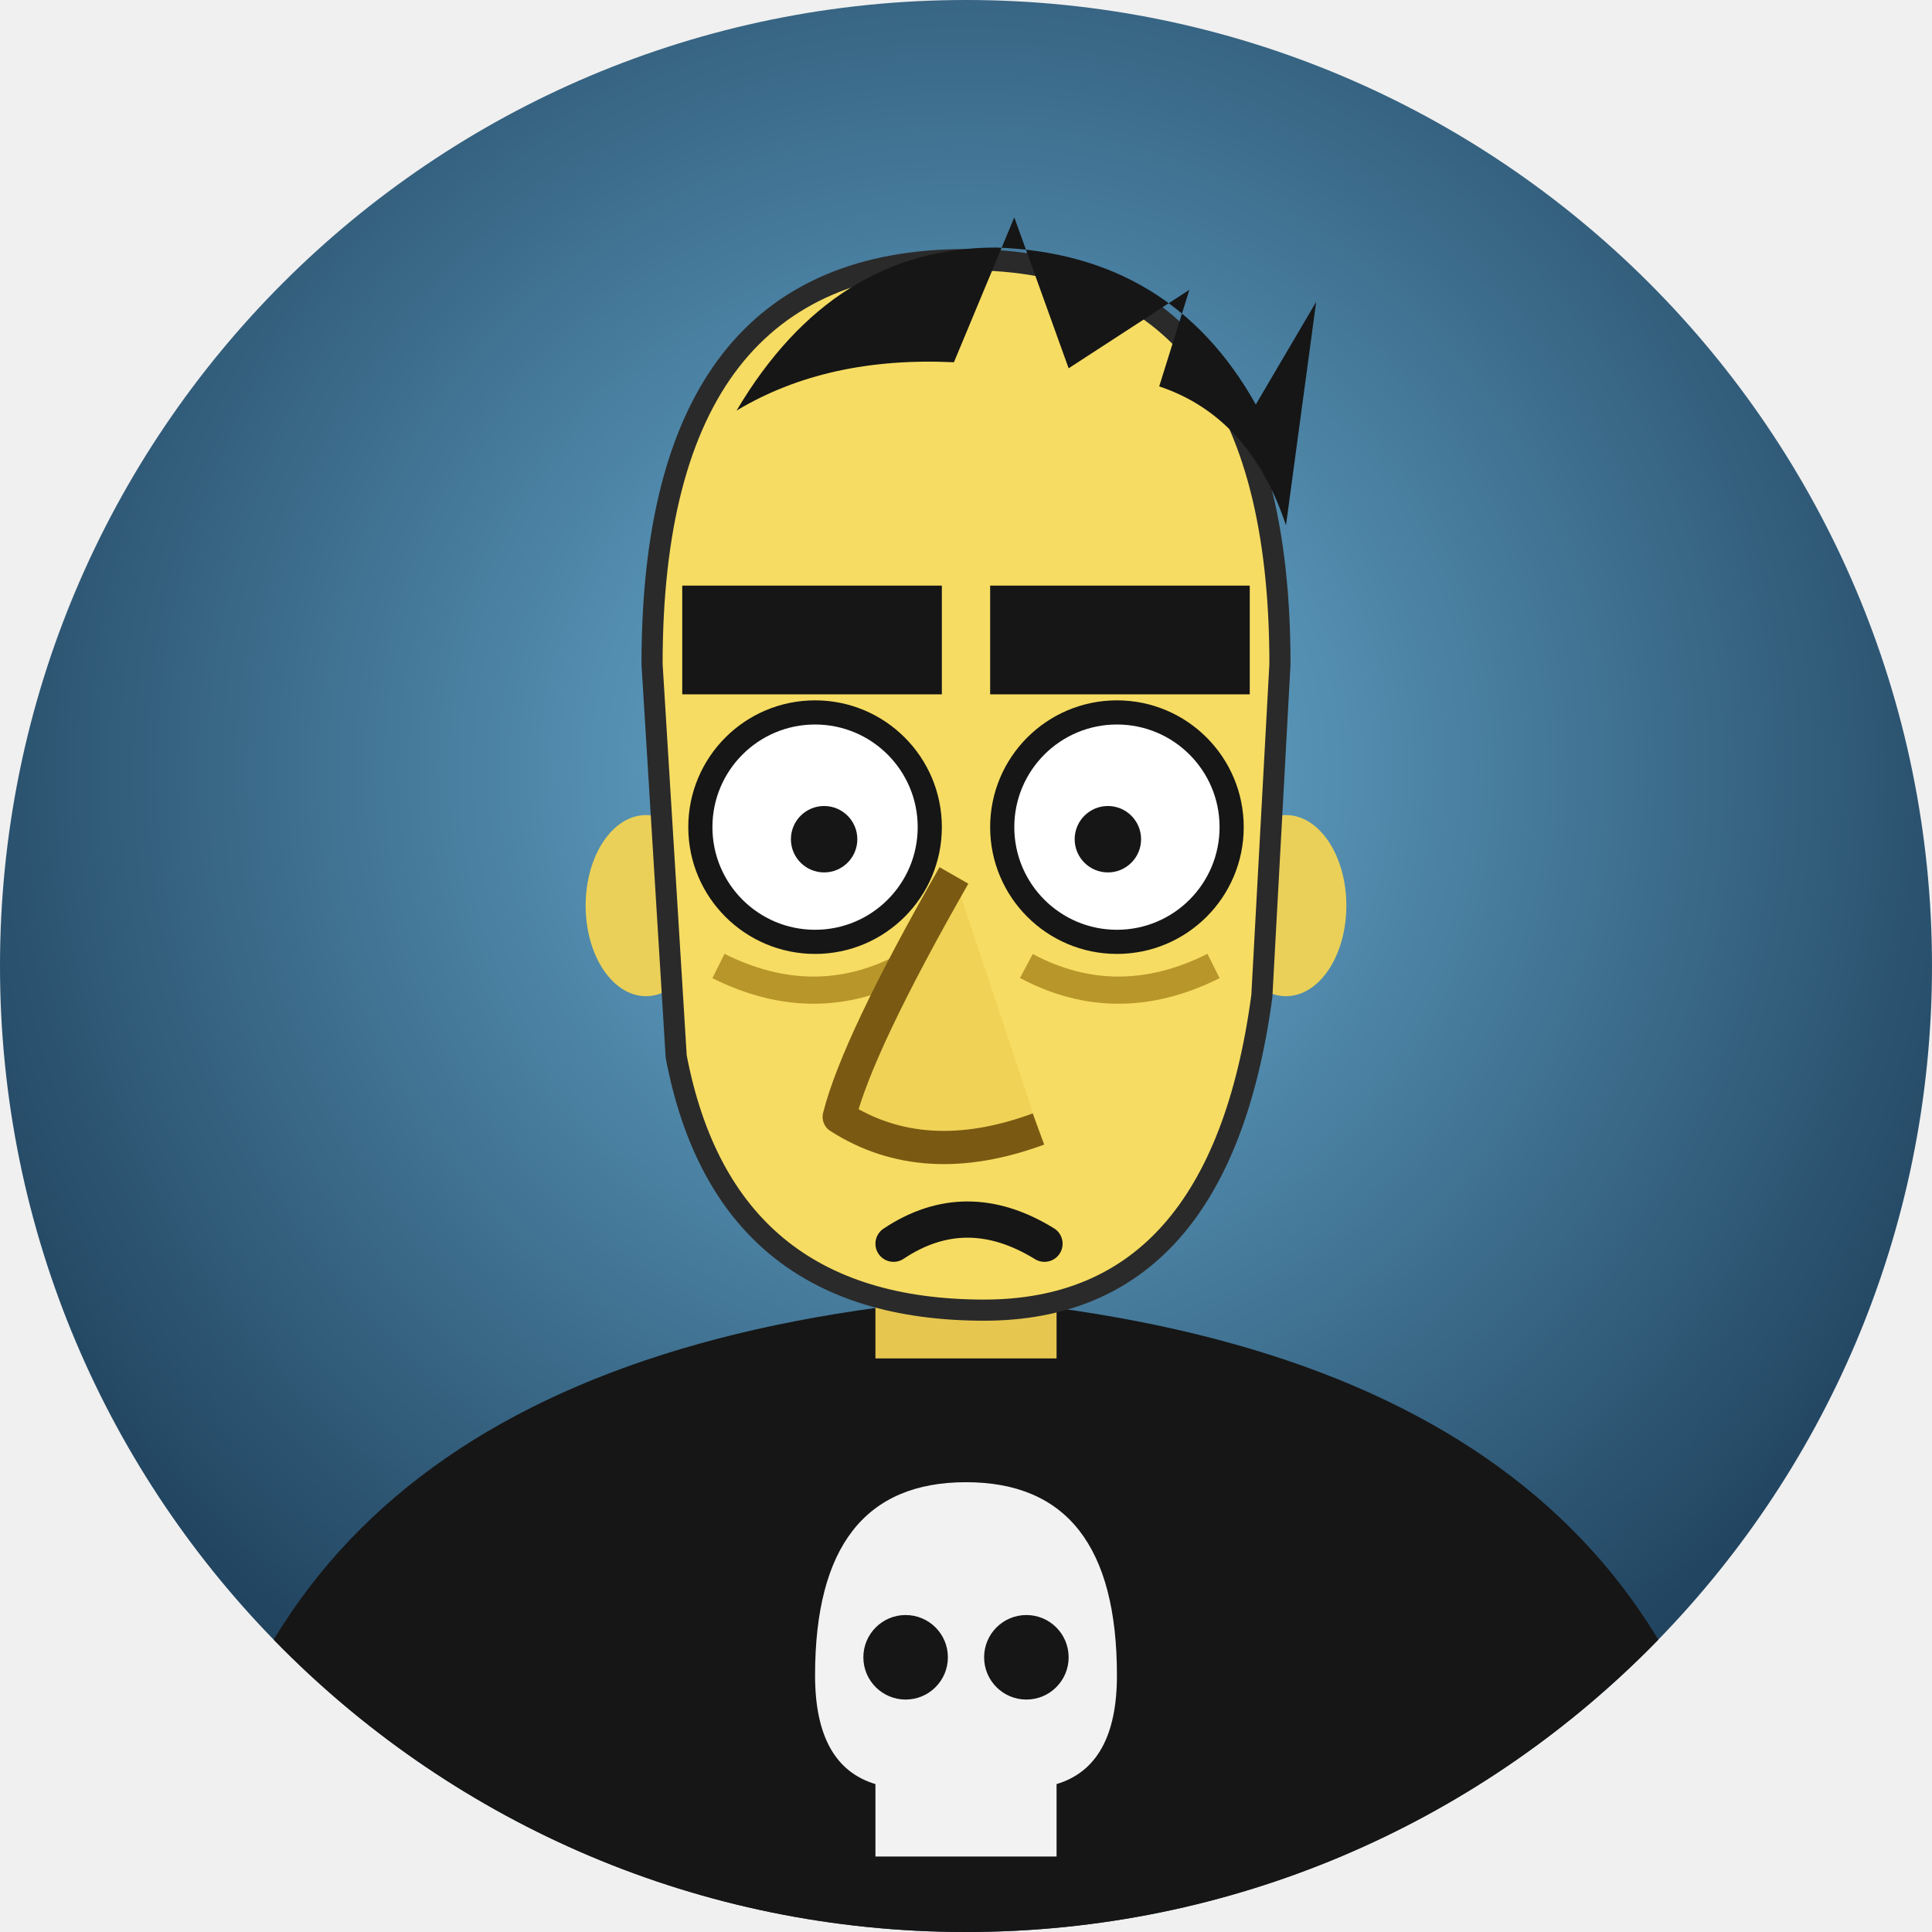
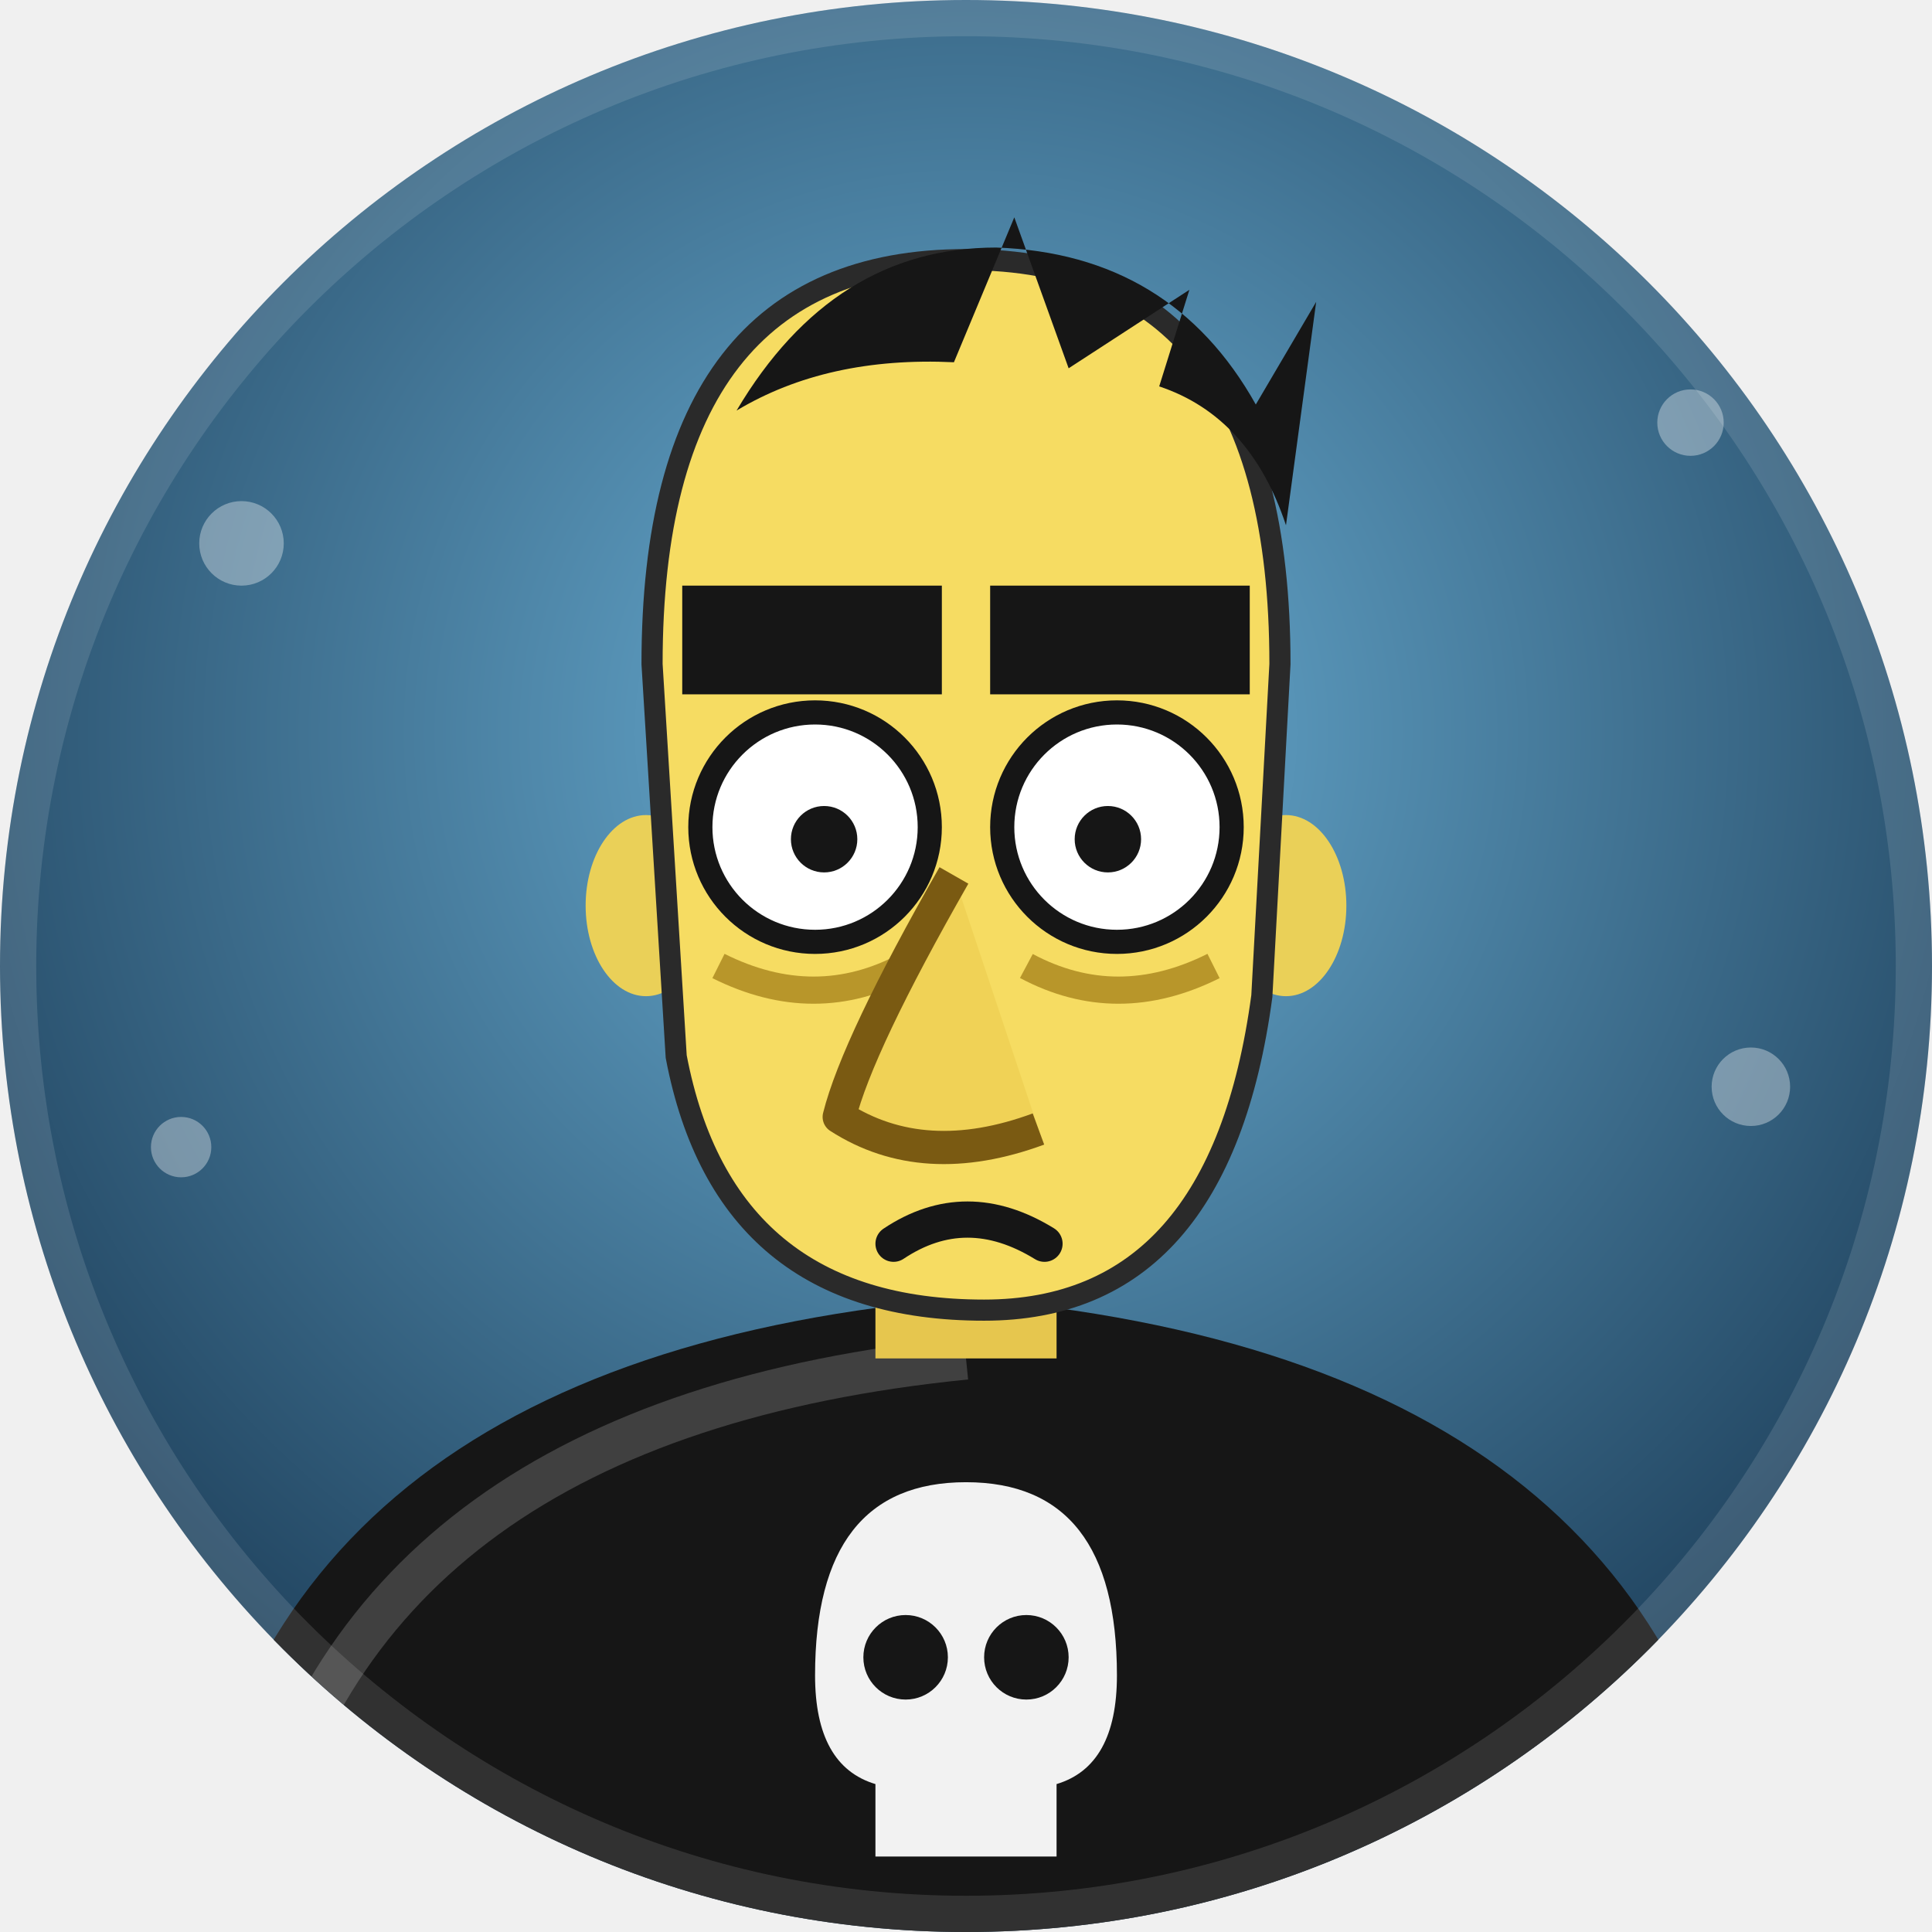
<svg xmlns="http://www.w3.org/2000/svg" viewBox="0 0 64 64">
  <defs>
-     <clipPath id="c">
+     <clipPath id="cartoonist-c">
      <circle cx="32" cy="32" r="32" />
    </clipPath>
-     <radialGradient id="bg" cx="50%" cy="40%" r="65%">
+     <radialGradient id="cartoonist-bg" cx="50%" cy="38%" r="68%">
      <stop offset="0" stop-color="#6cb2d8" />
      <stop offset="1" stop-color="#16344e" />
    </radialGradient>
+     <radialGradient id="cartoonist-sk" cx="40%" cy="35%" r="70%">
+       <stop offset="0" stop-color="#fff" stop-opacity=".28" />
+       <stop offset="1" stop-color="#fff" stop-opacity="0" />
+     </radialGradient>
  </defs>
-   <g clip-path="url(#c)">
-     <rect width="64" height="64" fill="url(#bg)" />
+   <g clip-path="url(#cartoonist-c)">
+     <rect width="64" height="64" fill="url(#cartoonist-bg)" />
+     <g fill="#fff" opacity=".35">
+       <circle cx="8" cy="18" r="1.4" />
+       <circle cx="56" cy="14" r="1.1" />
+       <circle cx="58" cy="36" r="1.3" />
+       <circle cx="6" cy="38" r="1" />
+     </g>
    <path d="M6 64 Q8 45 32 43 Q56 45 58 64Z" fill="#161616" />
+     <path d="M8.5 62 Q12 47 32 45" stroke="#fff" stroke-opacity=".18" stroke-width="1.4" fill="none" />
    <g transform="translate(32 55.5)">
      <path d="M-5 0 Q-5 -6.4 0 -6.4 Q5 -6.4 5 0 Q5 3 3 3.6 V6 H-3 V3.6 Q-5 3 -5 0Z" fill="#f2f2f2" />
      <circle cx="-2" cy="-.6" r="1.4" fill="#161616" />
      <circle cx="2" cy="-.6" r="1.4" fill="#161616" />
    </g>
    <rect x="29" y="38" width="6" height="7" fill="#e6c64e" />
    <ellipse cx="21.4" cy="30" rx="2" ry="3" fill="#ead058" />
    <ellipse cx="42.6" cy="30" rx="2" ry="3" fill="#ead058" />
    <path d="M21.6 22 Q21.6 8.6 32 8.6 Q42.4 8.6 42.4 22 L41.8 33 Q40.4 43.4 32.6 43.4 Q24 43.4 22.4 35Z" fill="#f6dc62" stroke="#2a2a2a" stroke-width=".7" />
    <path d="M24.4 13.6 Q27.6 8.2 33 8.2 Q38.8 8.4 41.6 13.4 L43.6 10 L42.6 17.4 Q41.4 13.8 38.4 12.8 L39.4 9.6 L35.4 12.2 L33.6 7.2 L31.6 12 Q27.4 11.8 24.4 13.6Z" fill="#161616" />
    <rect x="22.6" y="19.4" width="8.6" height="3.6" fill="#161616" />
    <rect x="32.8" y="19.4" width="8.6" height="3.6" fill="#161616" />
    <circle cx="27" cy="27.4" r="3.8" fill="#fff" stroke="#161616" stroke-width=".8" />
    <circle cx="37" cy="27.4" r="3.8" fill="#fff" stroke="#161616" stroke-width=".8" />
    <circle cx="27.3" cy="27.8" r="1.1" fill="#161616" />
    <circle cx="36.7" cy="27.8" r="1.1" fill="#161616" />
    <path d="M23.8 32 Q27 33.6 30 32 M34 32 Q37 33.6 40.2 32" stroke="#b8962a" stroke-width=".9" fill="none" />
    <path d="M31.6 29 Q28.4 34.6 27.8 37 Q30.6 38.8 34.4 37.4" stroke="#7a5a12" stroke-width="1.1" fill="#f0d256" stroke-linejoin="round" />
    <path d="M29.6 41.2 Q32 39.6 34.6 41.2" stroke="#161616" stroke-width="1.2" fill="none" stroke-linecap="round" />
+     <circle cx="32" cy="32" r="31.4" fill="none" stroke="#fff" stroke-opacity=".12" stroke-width="1.2" />
  </g>
</svg>
